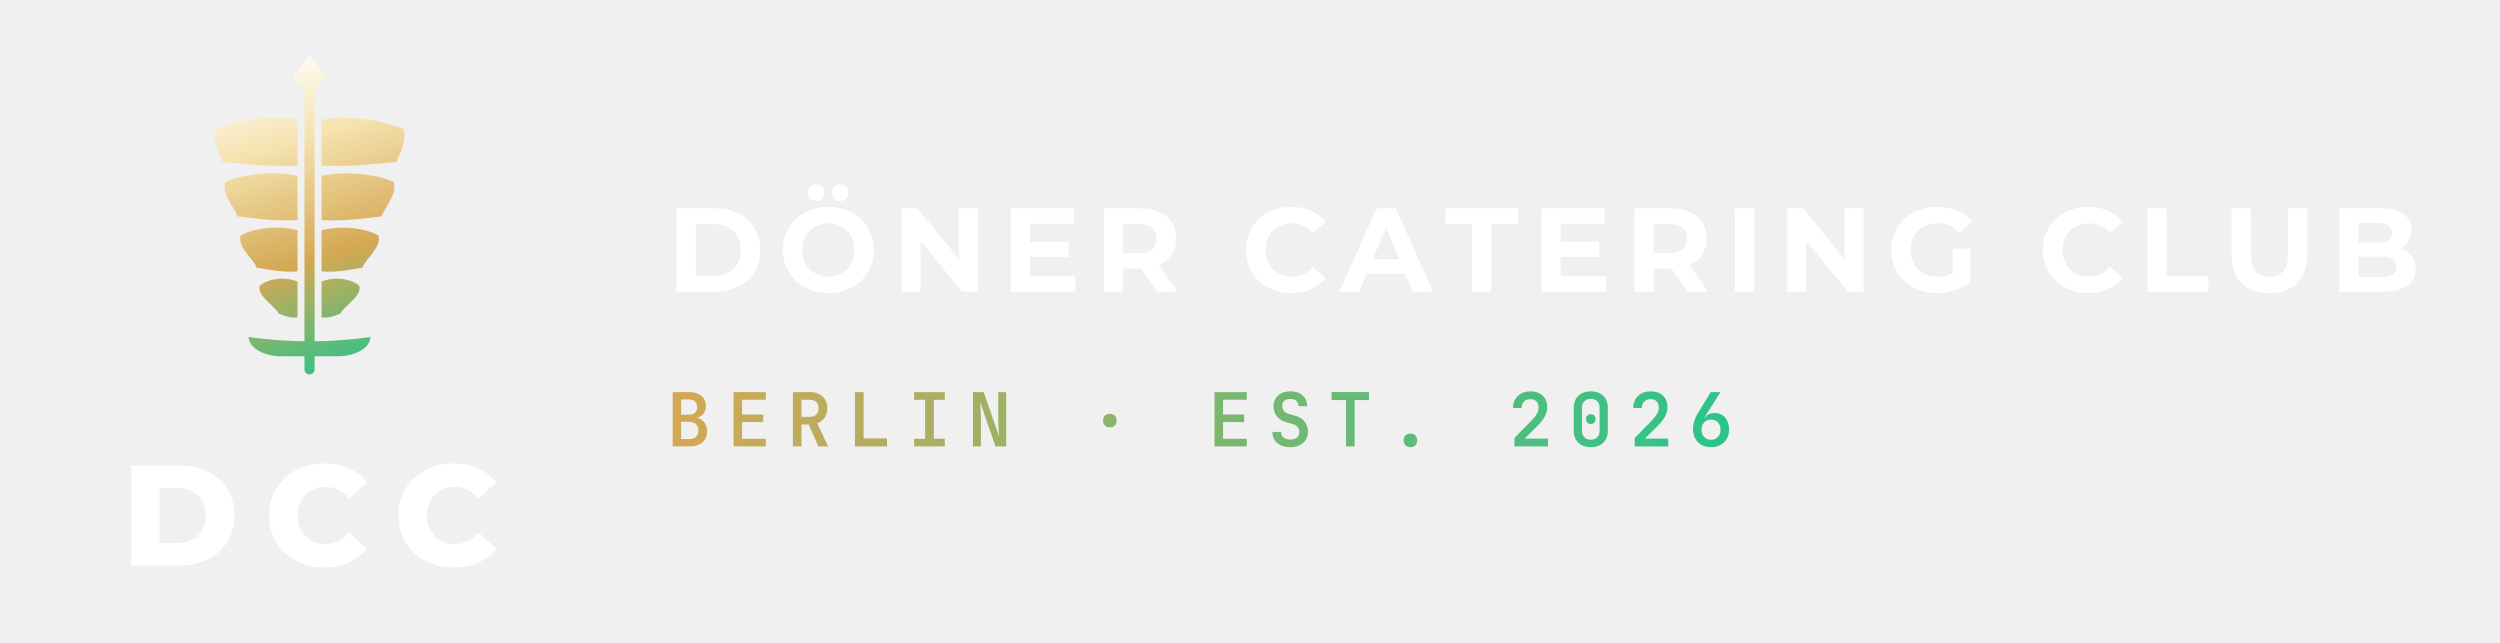
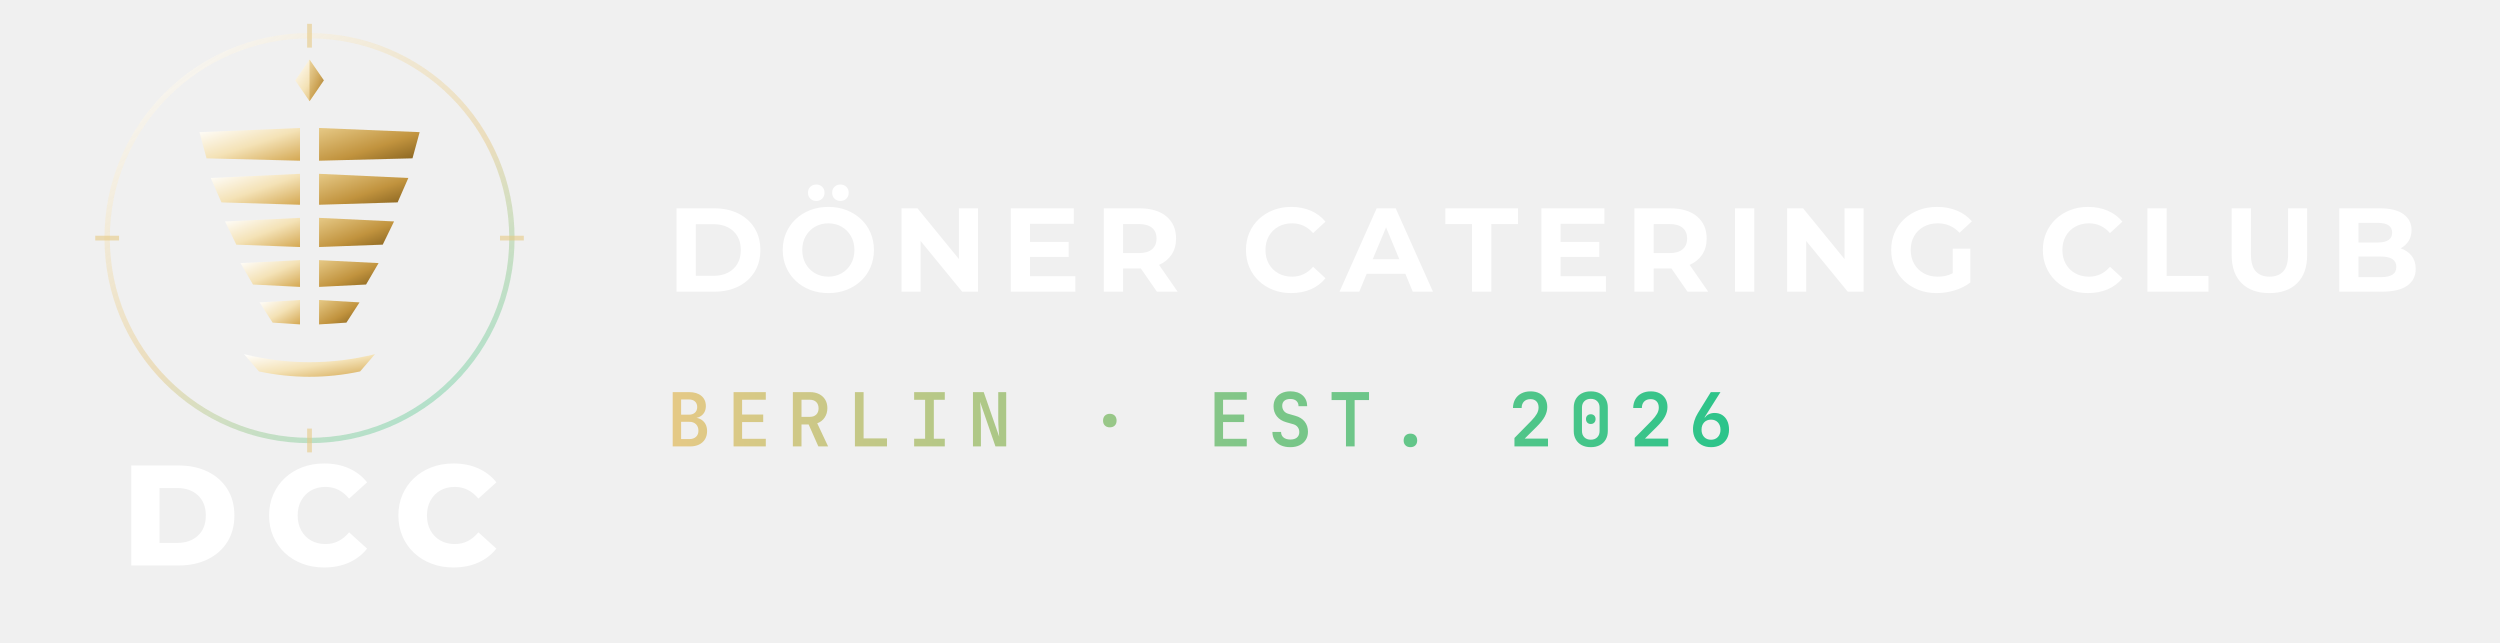
<svg xmlns="http://www.w3.org/2000/svg" viewBox="0 0 420 108" width="420" height="108" role="img" aria-label="DCC Döner Catering Club — logo-primary (light)">
  <defs>
-     <linearGradient id="dcc-spit-logo-primary-light" gradientUnits="userSpaceOnUse" x1="43.93" y1="9.35" x2="60.07" y2="62.27">
+     <linearGradient id="dcc-blade-light" x1="0%" y1="0%" x2="100%" y2="100%">
      <stop offset="0%" stop-color="#FFFFFF" />
-       <stop offset="28%" stop-color="#F5E2AE" />
-       <stop offset="64%" stop-color="#D4A853" />
+       <stop offset="52%" stop-color="#F4E2B6" />
+       <stop offset="100%" stop-color="#D4A853" />
+     </linearGradient>
+     <linearGradient id="dcc-blade-shade" x1="0%" y1="0%" x2="100%" y2="100%">
+       <stop offset="0%" stop-color="#E6C986" />
+       <stop offset="58%" stop-color="#C1933E" />
+       <stop offset="100%" stop-color="#85611E" />
+     </linearGradient>
+     <linearGradient id="dcc-spindle-grad" x1="0%" y1="0%" x2="0%" y2="100%">
+       <stop offset="0%" stop-color="#FFFFFF" />
+       <stop offset="52%" stop-color="#E6C986" />
      <stop offset="100%" stop-color="#2BC48A" />
    </linearGradient>
+     <linearGradient id="dcc-ring-grad" x1="15%" y1="0%" x2="85%" y2="100%">
+       <stop offset="0%" stop-color="rgba(255,255,255,0.65)" />
+       <stop offset="55%" stop-color="rgba(230,201,134,0.48)" />
+       <stop offset="100%" stop-color="rgba(43,196,138,0.35)" />
+     </linearGradient>
    <linearGradient id="dcc-spit-logo-primary-light-text" gradientUnits="userSpaceOnUse" x1="112.00" y1="0.00" x2="291.00" y2="0.00">
-       <stop offset="0%" stop-color="#D4A853" />
+       <stop offset="0%" stop-color="#E6C986" />
      <stop offset="100%" stop-color="#2BC48A" />
    </linearGradient>
  </defs>
-   <rect x="51.15" y="14.46" width="1.70" height="48.44" rx="0.85" fill="url(#dcc-spit-logo-primary-light)" />
-   <path d="M 52.00,9.35 Q 53.97,11.77 54.87,12.93 Q 53.97,14.10 52.00,16.25 Q 50.03,14.10 49.13,12.93 Q 50.03,11.77 52.00,9.35 Z" fill="url(#dcc-spit-logo-primary-light)" />
-   <path d="M 49.98,20.11 C 43.79,19.03 37.86,20.92 36.21,21.73 C 35.63,23.69 36.88,25.77 37.38,27.20 C 40.53,27.51 45.57,28.05 49.98,27.82 Z" fill="url(#dcc-spit-logo-primary-light)" />
-   <path d="M 54.02,20.11 C 60.21,19.03 66.14,20.92 67.79,21.73 C 68.37,23.69 67.12,25.77 66.62,27.20 C 63.47,27.51 58.43,28.05 54.02,27.82 Z" fill="url(#dcc-spit-logo-primary-light)" />
-   <path d="M 49.98,29.53 C 44.51,28.45 39.29,29.80 37.83,30.61 C 37.24,32.67 39.40,34.85 39.89,36.35 C 42.41,36.66 46.45,37.20 49.98,36.98 Z" fill="url(#dcc-spit-logo-primary-light)" />
-   <path d="M 54.02,29.53 C 59.49,28.45 64.71,29.80 66.17,30.61 C 66.76,32.67 64.60,34.85 64.11,36.35 C 61.59,36.66 57.55,37.20 54.02,36.98 Z" fill="url(#dcc-spit-logo-primary-light)" />
-   <path d="M 49.98,38.68 C 45.68,37.60 41.57,38.77 40.43,39.58 C 39.84,41.51 42.63,43.56 43.12,44.96 C 44.83,45.27 47.58,45.81 49.98,45.59 Z" fill="url(#dcc-spit-logo-primary-light)" />
-   <path d="M 54.02,38.68 C 58.32,37.60 62.43,38.77 63.57,39.58 C 64.16,41.51 61.37,43.56 60.88,44.96 C 59.17,45.27 56.42,45.81 54.02,45.59 Z" fill="url(#dcc-spit-logo-primary-light)" />
-   <path d="M 49.98,47.29 C 47.14,46.21 44.42,47.20 43.66,48.01 C 43.07,49.69 46.30,51.46 46.80,52.67 C 47.59,52.99 48.87,53.53 49.98,53.30 Z" fill="url(#dcc-spit-logo-primary-light)" />
-   <path d="M 54.02,47.29 C 56.86,46.21 59.58,47.20 60.34,48.01 C 60.93,49.69 57.70,51.46 57.20,52.67 C 56.41,52.99 55.13,53.53 54.02,53.30 Z" fill="url(#dcc-spit-logo-primary-light)" />
-   <path d="M 41.77,56.62 Q 52.00,58.06 62.23,56.62 C 62.23,58.50 59.54,59.85 56.84,59.85 L 47.16,59.85 C 44.46,59.85 41.77,58.50 41.77,56.62 Z" fill="url(#dcc-spit-logo-primary-light)" />
+   <circle cx="52" cy="40" r="34" fill="none" stroke="url(#dcc-ring-grad)" stroke-width="0.9" />
+   <line x1="52" y1="4" x2="52" y2="8" stroke="rgba(230,201,134,0.6)" stroke-width="0.8" />
+   <line x1="88" y1="40" x2="84" y2="40" stroke="rgba(230,201,134,0.6)" stroke-width="0.8" />
+   <line x1="52" y1="76" x2="52" y2="72" stroke="rgba(230,201,134,0.6)" stroke-width="0.8" />
+   <line x1="16" y1="40" x2="20" y2="40" stroke="rgba(230,201,134,0.6)" stroke-width="0.8" />
+   <line x1="52" y1="14" x2="52" y2="66" stroke="url(#dcc-spindle-grad)" stroke-width="1.2" stroke-linecap="round" />
+   <polygon points="52,10 54.4,13.5 52,17 49.6,13.5" fill="url(#dcc-blade-light)" />
+   <polygon points="52,10 54.4,13.5 52,17" fill="url(#dcc-blade-shade)" opacity="0.72" />
+   <path d="M 50.4,21.5 L 33.5,22.2 L 34.7,26.6 L 50.4,27.0 Z" fill="url(#dcc-blade-light)" />
+   <path d="M 53.6,21.5 L 70.5,22.2 L 69.3,26.6 L 53.6,27.0 Z" fill="url(#dcc-blade-shade)" />
+   <path d="M 50.4,29.2 L 35.4,29.9 L 37.2,34.0 L 50.4,34.4 Z" fill="url(#dcc-blade-light)" />
+   <path d="M 53.6,29.2 L 68.6,29.9 L 66.8,34.0 L 53.6,34.4 Z" fill="url(#dcc-blade-shade)" />
+   <path d="M 50.4,36.6 L 37.8,37.2 L 39.7,41.1 L 50.4,41.5 Z" fill="url(#dcc-blade-light)" />
+   <path d="M 53.6,36.6 L 66.2,37.2 L 64.3,41.1 L 53.6,41.5 Z" fill="url(#dcc-blade-shade)" />
+   <path d="M 50.4,43.7 L 40.4,44.2 L 42.5,47.8 L 50.4,48.2 Z" fill="url(#dcc-blade-light)" />
+   <path d="M 53.6,43.7 L 63.6,44.2 L 61.5,47.8 L 53.6,48.2 Z" fill="url(#dcc-blade-shade)" />
+   <path d="M 50.4,50.4 L 43.6,50.8 L 45.8,54.2 L 50.4,54.5 Z" fill="url(#dcc-blade-light)" />
+   <path d="M 53.6,50.4 L 60.4,50.8 L 58.2,54.2 L 53.6,54.5 Z" fill="url(#dcc-blade-shade)" />
+   <path d="M 41,59.5 Q 52,62.2 63,59.5 L 60.5,62.4 Q 52,64.2 43.5,62.4 Z" fill="url(#dcc-blade-light)" />
  <path d="M22.048 95.0V78.2H29.992Q32.776 78.2 34.888 79.232Q37.0 80.264 38.188 82.148Q39.376 84.032 39.376 86.6Q39.376 89.168 38.188 91.052Q37.0 92.936 34.888 93.968Q32.776 95.0 29.992 95.0ZM26.8 91.208H29.8Q31.936 91.208 33.256 89.984Q34.576 88.76 34.576 86.6Q34.576 84.44 33.256 83.216Q31.936 81.992 29.8 81.992H26.8ZM54.448 95.336Q52.456 95.336 50.764 94.688Q49.072 94.04 47.836 92.876Q46.6 91.712 45.904 90.116Q45.208 88.52 45.208 86.6Q45.208 84.68 45.904 83.084Q46.6 81.488 47.836 80.324Q49.072 79.16 50.764 78.512Q52.456 77.864 54.448 77.864Q56.776 77.864 58.612 78.68Q60.448 79.496 61.672 81.032L58.648 83.768Q57.856 82.808 56.872 82.304Q55.888 81.8 54.688 81.8Q53.296 81.8 52.252 82.4Q51.208 83.0 50.608 84.08Q50.008 85.16 50.008 86.6Q50.008 88.04 50.608 89.12Q51.208 90.2 52.252 90.8Q53.296 91.4 54.688 91.4Q55.888 91.4 56.872 90.896Q57.856 90.392 58.648 89.432L61.672 92.168Q60.448 93.704 58.612 94.52Q56.776 95.336 54.448 95.336ZM76.168 95.336Q74.176 95.336 72.484 94.688Q70.792 94.04 69.556 92.876Q68.32 91.712 67.624 90.116Q66.928 88.52 66.928 86.6Q66.928 84.68 67.624 83.084Q68.32 81.488 69.556 80.324Q70.792 79.16 72.484 78.512Q74.176 77.864 76.168 77.864Q78.496 77.864 80.332 78.68Q82.168 79.496 83.392 81.032L80.368 83.768Q79.576 82.808 78.592 82.304Q77.608 81.8 76.408 81.8Q75.016 81.8 73.972 82.4Q72.928 83.0 72.328 84.08Q71.728 85.16 71.728 86.6Q71.728 88.04 72.328 89.12Q72.928 90.2 73.972 90.8Q75.016 91.4 76.408 91.4Q77.608 91.4 78.592 90.896Q79.576 90.392 80.368 89.432L83.392 92.168Q82.168 93.704 80.332 94.52Q78.496 95.336 76.168 95.336Z" fill="#FFFFFF" />
  <path d="M113.66 49.0V35.0H120.02Q122.3 35.0 124.04 35.87Q125.78 36.74 126.76 38.31Q127.74 39.88 127.74 42.0Q127.74 44.12 126.76 45.69Q125.78 47.26 124.04 48.13Q122.3 49.0 120.02 49.0ZM116.9 46.34H119.86Q121.26 46.34 122.29 45.81Q123.32 45.28 123.89 44.31Q124.46 43.34 124.46 42.0Q124.46 40.66 123.89 39.69Q123.32 38.72 122.29 38.19Q121.26 37.66 119.86 37.66H116.9ZM139.16 49.24Q137.5 49.24 136.11 48.7Q134.72 48.16 133.68 47.18Q132.64 46.2 132.07 44.88Q131.5 43.56 131.5 42.0Q131.5 40.44 132.07 39.12Q132.64 37.8 133.68 36.82Q134.72 35.84 136.11 35.3Q137.5 34.76 139.16 34.76Q140.82 34.76 142.21 35.3Q143.6 35.84 144.64 36.81Q145.68 37.78 146.25 39.11Q146.82 40.44 146.82 42.0Q146.82 43.56 146.25 44.89Q145.68 46.22 144.64 47.19Q143.6 48.16 142.21 48.7Q140.82 49.24 139.16 49.24ZM139.16 46.48Q140.4 46.48 141.39 45.91Q142.38 45.34 142.96 44.33Q143.54 43.32 143.54 42.0Q143.54 40.68 142.96 39.67Q142.38 38.66 141.39 38.09Q140.4 37.52 139.16 37.52Q137.92 37.52 136.93 38.09Q135.94 38.66 135.36 39.67Q134.78 40.68 134.78 42.0Q134.78 43.32 135.36 44.33Q135.94 45.34 136.93 45.91Q137.92 46.48 139.16 46.48ZM137.14 33.76Q136.54 33.76 136.14 33.38Q135.74 33.0 135.74 32.38Q135.74 31.76 136.14 31.38Q136.54 31.0 137.14 31.0Q137.72 31.0 138.12 31.38Q138.52 31.76 138.52 32.38Q138.52 33.0 138.12 33.38Q137.72 33.76 137.14 33.76ZM141.18 33.76Q140.6 33.76 140.2 33.38Q139.8 33.0 139.8 32.38Q139.8 31.76 140.2 31.38Q140.6 31.0 141.18 31.0Q141.78 31.0 142.18 31.38Q142.58 31.76 142.58 32.38Q142.58 33.0 142.18 33.38Q141.78 33.76 141.18 33.76ZM151.46 49.0V35.0H154.14L161.1 43.52V35.0H164.3V49.0H161.64L154.66 40.48V49.0ZM169.82 49.0V35.0H180.4V37.6H173.04V40.64H179.54V43.16H173.04V46.4H180.66V49.0ZM185.44 49.0V35.0H191.42Q194.34 35.0 195.96 36.36Q197.58 37.72 197.58 40.08Q197.58 41.64 196.83 42.77Q196.08 43.9 194.72 44.5L197.84 49.0H194.36L191.66 45.1Q191.58 45.1 191.5 45.1H188.68V49.0ZM188.68 42.52H191.32Q192.8 42.52 193.55 41.87Q194.3 41.22 194.3 40.08Q194.3 38.92 193.55 38.28Q192.8 37.64 191.32 37.64H188.68ZM216.9 49.24Q215.28 49.24 213.89 48.7Q212.5 48.16 211.48 47.19Q210.46 46.22 209.89 44.9Q209.32 43.58 209.32 42.0Q209.32 40.42 209.89 39.1Q210.46 37.78 211.49 36.81Q212.52 35.84 213.9 35.3Q215.28 34.76 216.92 34.76Q218.74 34.76 220.22 35.4Q221.7 36.04 222.68 37.24L220.6 39.16Q219.16 37.52 217.08 37.52Q215.76 37.52 214.75 38.09Q213.74 38.66 213.17 39.67Q212.6 40.68 212.6 42.0Q212.6 43.32 213.17 44.33Q213.74 45.34 214.75 45.91Q215.76 46.48 217.08 46.48Q219.16 46.48 220.6 44.82L222.68 46.74Q221.7 47.96 220.22 48.6Q218.74 49.24 216.9 49.24ZM225.04 49.0 231.28 35.0H234.48L240.74 49.0H237.34L236.1 46.0H229.6L228.36 49.0ZM230.62 43.54H235.08L232.86 38.2ZM247.3 49.0V37.64H242.82V35.0H255.02V37.64H250.54V49.0ZM258.96 49.0V35.0H269.54V37.6H262.18V40.64H268.68V43.16H262.18V46.4H269.8V49.0ZM274.58 49.0V35.0H280.56Q283.48 35.0 285.1 36.36Q286.72 37.72 286.72 40.08Q286.72 41.64 285.97 42.77Q285.22 43.9 283.86 44.5L286.98 49.0H283.5L280.8 45.1Q280.72 45.1 280.64 45.1H277.82V49.0ZM277.82 42.52H280.46Q281.94 42.52 282.69 41.87Q283.44 41.22 283.44 40.08Q283.44 38.92 282.69 38.28Q281.94 37.64 280.46 37.64H277.82ZM291.48 49.0V35.0H294.72V49.0ZM300.24 49.0V35.0H302.92L309.88 43.52V35.0H313.08V49.0H310.42L303.44 40.48V49.0ZM325.36 49.24Q323.7 49.24 322.31 48.7Q320.92 48.16 319.89 47.19Q318.86 46.22 318.29 44.9Q317.72 43.58 317.72 42.0Q317.72 40.42 318.29 39.1Q318.86 37.78 319.9 36.81Q320.94 35.84 322.34 35.3Q323.74 34.76 325.42 34.76Q327.26 34.76 328.76 35.38Q330.26 36.0 331.28 37.18L329.2 39.1Q327.7 37.52 325.58 37.52Q324.22 37.52 323.19 38.08Q322.16 38.64 321.58 39.65Q321 40.66 321 42.0Q321 43.3 321.58 44.32Q322.16 45.34 323.18 45.91Q324.2 46.48 325.54 46.48Q326.2 46.48 326.83 46.35Q327.46 46.22 328.06 45.9V41.78H331.02V47.46Q329.86 48.34 328.36 48.79Q326.86 49.24 325.36 49.24ZM350.78 49.24Q349.16 49.24 347.77 48.7Q346.38 48.16 345.36 47.19Q344.34 46.22 343.77 44.9Q343.2 43.58 343.2 42.0Q343.2 40.42 343.77 39.1Q344.34 37.78 345.37 36.81Q346.4 35.84 347.78 35.3Q349.16 34.76 350.8 34.76Q352.62 34.76 354.1 35.4Q355.58 36.04 356.56 37.24L354.48 39.16Q353.04 37.52 350.96 37.52Q349.64 37.52 348.63 38.09Q347.62 38.66 347.05 39.67Q346.48 40.68 346.48 42.0Q346.48 43.32 347.05 44.33Q347.62 45.34 348.63 45.91Q349.64 46.48 350.96 46.48Q353.04 46.48 354.48 44.82L356.56 46.74Q355.58 47.96 354.1 48.6Q352.62 49.24 350.78 49.24ZM360.76 49.0V35.0H364V46.36H371.02V49.0ZM381.26 49.24Q378.28 49.24 376.6 47.58Q374.92 45.92 374.92 42.84V35.0H378.16V42.72Q378.16 44.72 378.98 45.6Q379.8 46.48 381.28 46.48Q382.76 46.48 383.58 45.6Q384.4 44.72 384.4 42.72V35.0H387.6V42.84Q387.6 45.92 385.92 47.58Q384.24 49.24 381.26 49.24ZM393 49.0V35.0H399.84Q402.48 35.0 403.81 36.0Q405.14 37.0 405.14 38.64Q405.14 39.7 404.65 40.48Q404.16 41.26 403.3 41.72Q404.46 42.1 405.15 42.98Q405.84 43.86 405.84 45.18Q405.84 46.98 404.42 47.99Q403 49.0 400.24 49.0ZM396.22 46.56H400Q401.26 46.56 401.92 46.15Q402.58 45.74 402.58 44.84Q402.58 43.1 400 43.1H396.22ZM396.22 40.74H399.44Q401.88 40.74 401.88 39.08Q401.88 37.44 399.44 37.44H396.22Z" fill="#FFFFFF" />
  <path d="M113.013 75.0V65.875H115.756Q117.066 65.875 117.825 66.503Q118.584 67.131 118.584 68.227Q118.584 68.843 118.313 69.299Q118.042 69.754 117.567 70.004Q117.091 70.254 116.471 70.248V70.159Q117.146 70.147 117.667 70.412Q118.187 70.678 118.489 71.188Q118.791 71.697 118.791 72.418Q118.791 73.204 118.441 73.788Q118.091 74.371 117.447 74.685Q116.803 75.0 115.91 75.0ZM114.428 73.766H115.807Q116.515 73.766 116.925 73.389Q117.335 73.012 117.335 72.353Q117.335 71.681 116.925 71.273Q116.515 70.865 115.807 70.865H114.428ZM114.428 69.668H115.74Q116.384 69.668 116.756 69.323Q117.129 68.977 117.129 68.386Q117.129 67.79 116.76 67.449Q116.392 67.109 115.744 67.109H114.428ZM123.239 75.0V65.875H128.655V67.154H124.673V69.636H128.218V70.909H124.673V73.721H128.655V75.0ZM133.201 75.0V65.875H136.075Q136.96 65.875 137.617 66.209Q138.273 66.543 138.636 67.147Q138.998 67.751 138.998 68.566Q138.998 69.475 138.539 70.154Q138.08 70.833 137.294 71.111L139.123 75.0H137.483L135.855 71.313H134.652V75.0ZM134.652 70.03H136.075Q136.742 70.03 137.131 69.644Q137.52 69.258 137.52 68.605Q137.52 67.934 137.131 67.546Q136.742 67.159 136.075 67.159H134.652ZM143.627 75.0V65.875H145.084V73.654H149.015V75.0ZM153.574 75.0V73.709H155.415V67.166H153.574V65.875H158.726V67.166H156.885V73.709H158.726V75.0ZM163.459 75.0V65.875H165.263L167.863 73.356Q167.832 72.977 167.793 72.454Q167.753 71.931 167.729 71.381Q167.705 70.83 167.705 70.392V65.875H169.041V75.0H167.237L164.655 67.519Q164.686 67.864 164.716 68.361Q164.747 68.859 164.771 69.39Q164.795 69.921 164.795 70.373V75.0ZM186.45 71.794Q185.931 71.794 185.622 71.489Q185.313 71.183 185.313 70.671Q185.313 70.139 185.622 69.83Q185.931 69.52 186.45 69.52Q186.975 69.52 187.281 69.83Q187.587 70.139 187.587 70.671Q187.587 71.183 187.281 71.489Q186.975 71.794 186.45 71.794ZM204.039 75.0V65.875H209.455V67.154H205.473V69.636H209.018V70.909H205.473V73.721H209.455V75.0ZM216.778 75.125Q215.85 75.125 215.176 74.814Q214.502 74.503 214.135 73.929Q213.769 73.356 213.762 72.57H215.219Q215.219 73.158 215.638 73.5Q216.057 73.841 216.794 73.841Q217.493 73.841 217.887 73.509Q218.281 73.177 218.281 72.589Q218.281 72.106 218.007 71.748Q217.733 71.391 217.227 71.256L216.128 70.946Q215.091 70.664 214.523 69.959Q213.956 69.253 213.956 68.269Q213.956 67.504 214.304 66.938Q214.652 66.372 215.285 66.058Q215.918 65.743 216.781 65.743Q218.069 65.743 218.836 66.423Q219.602 67.103 219.609 68.243H218.152Q218.152 67.673 217.79 67.35Q217.428 67.027 216.763 67.027Q216.121 67.027 215.767 67.33Q215.413 67.633 215.413 68.18Q215.413 68.671 215.683 69.025Q215.952 69.38 216.454 69.521L217.582 69.844Q218.628 70.126 219.183 70.827Q219.738 71.529 219.738 72.536Q219.738 73.309 219.369 73.893Q219 74.478 218.335 74.801Q217.671 75.125 216.778 75.125ZM226.122 75.0V67.214H223.705V65.868H229.995V67.214H227.578V75.0ZM236.95 75.125Q236.431 75.125 236.122 74.82Q235.813 74.514 235.813 74.002Q235.813 73.47 236.122 73.16Q236.431 72.851 236.95 72.851Q237.475 72.851 237.781 73.16Q238.087 73.47 238.087 74.002Q238.087 74.514 237.781 74.82Q237.475 75.125 236.95 75.125ZM254.428 75.0V73.579L257.266 70.688Q257.89 70.042 258.184 69.523Q258.479 69.004 258.479 68.476Q258.479 67.808 258.115 67.431Q257.752 67.054 257.121 67.054Q256.426 67.054 256.031 67.452Q255.635 67.849 255.635 68.548H254.178Q254.192 67.69 254.56 67.062Q254.927 66.433 255.589 66.092Q256.25 65.75 257.137 65.75Q257.99 65.75 258.619 66.074Q259.247 66.399 259.591 66.986Q259.936 67.574 259.936 68.381Q259.936 69.205 259.512 69.99Q259.089 70.775 258.14 71.711L256.155 73.682H260.064V75.0ZM267.253 75.125Q266.379 75.125 265.736 74.788Q265.092 74.451 264.741 73.84Q264.389 73.229 264.389 72.41V68.465Q264.389 67.64 264.74 67.031Q265.091 66.422 265.735 66.086Q266.378 65.75 267.249 65.75Q268.133 65.75 268.771 66.086Q269.408 66.422 269.759 67.031Q270.111 67.64 270.111 68.465V72.41Q270.111 73.229 269.759 73.84Q269.408 74.451 268.767 74.788Q268.126 75.125 267.253 75.125ZM267.253 73.869Q267.928 73.869 268.329 73.468Q268.73 73.067 268.73 72.41V68.465Q268.73 67.808 268.329 67.407Q267.928 67.006 267.25 67.006Q266.572 67.006 266.171 67.407Q265.77 67.808 265.77 68.465V72.41Q265.77 73.067 266.174 73.468Q266.577 73.869 267.253 73.869ZM267.252 71.23Q266.89 71.23 266.668 71.002Q266.445 70.774 266.445 70.398Q266.445 70.035 266.667 69.815Q266.889 69.595 267.252 69.595Q267.615 69.595 267.835 69.815Q268.055 70.036 268.055 70.397Q268.055 70.772 267.834 71.001Q267.613 71.23 267.252 71.23ZM274.628 75.0V73.579L277.466 70.688Q278.09 70.042 278.384 69.523Q278.679 69.004 278.679 68.476Q278.679 67.808 278.315 67.431Q277.952 67.054 277.321 67.054Q276.626 67.054 276.231 67.452Q275.835 67.849 275.835 68.548H274.378Q274.392 67.69 274.76 67.062Q275.127 66.433 275.789 66.092Q276.45 65.75 277.337 65.75Q278.19 65.75 278.819 66.074Q279.447 66.399 279.791 66.986Q280.136 67.574 280.136 68.381Q280.136 69.205 279.712 69.99Q279.289 70.775 278.34 71.711L276.355 73.682H280.264V75.0ZM287.457 75.125Q286.547 75.125 285.864 74.745Q285.181 74.365 284.802 73.681Q284.423 72.997 284.423 72.093Q284.423 71.434 284.636 70.735Q284.849 70.037 285.236 69.413L287.419 65.875H289.04L286.369 70.102L286.436 70.145Q286.69 69.773 287.111 69.575Q287.532 69.376 288.055 69.376Q288.788 69.376 289.333 69.723Q289.877 70.071 290.177 70.7Q290.477 71.329 290.477 72.182Q290.477 73.062 290.098 73.725Q289.719 74.388 289.046 74.756Q288.372 75.125 287.457 75.125ZM287.45 73.876Q288.167 73.876 288.605 73.415Q289.042 72.953 289.042 72.193Q289.042 71.428 288.605 70.963Q288.168 70.499 287.45 70.499Q286.733 70.499 286.295 70.963Q285.858 71.428 285.858 72.193Q285.858 72.953 286.295 73.415Q286.732 73.876 287.45 73.876Z" fill="url(#dcc-spit-logo-primary-light-text)" />
</svg>
